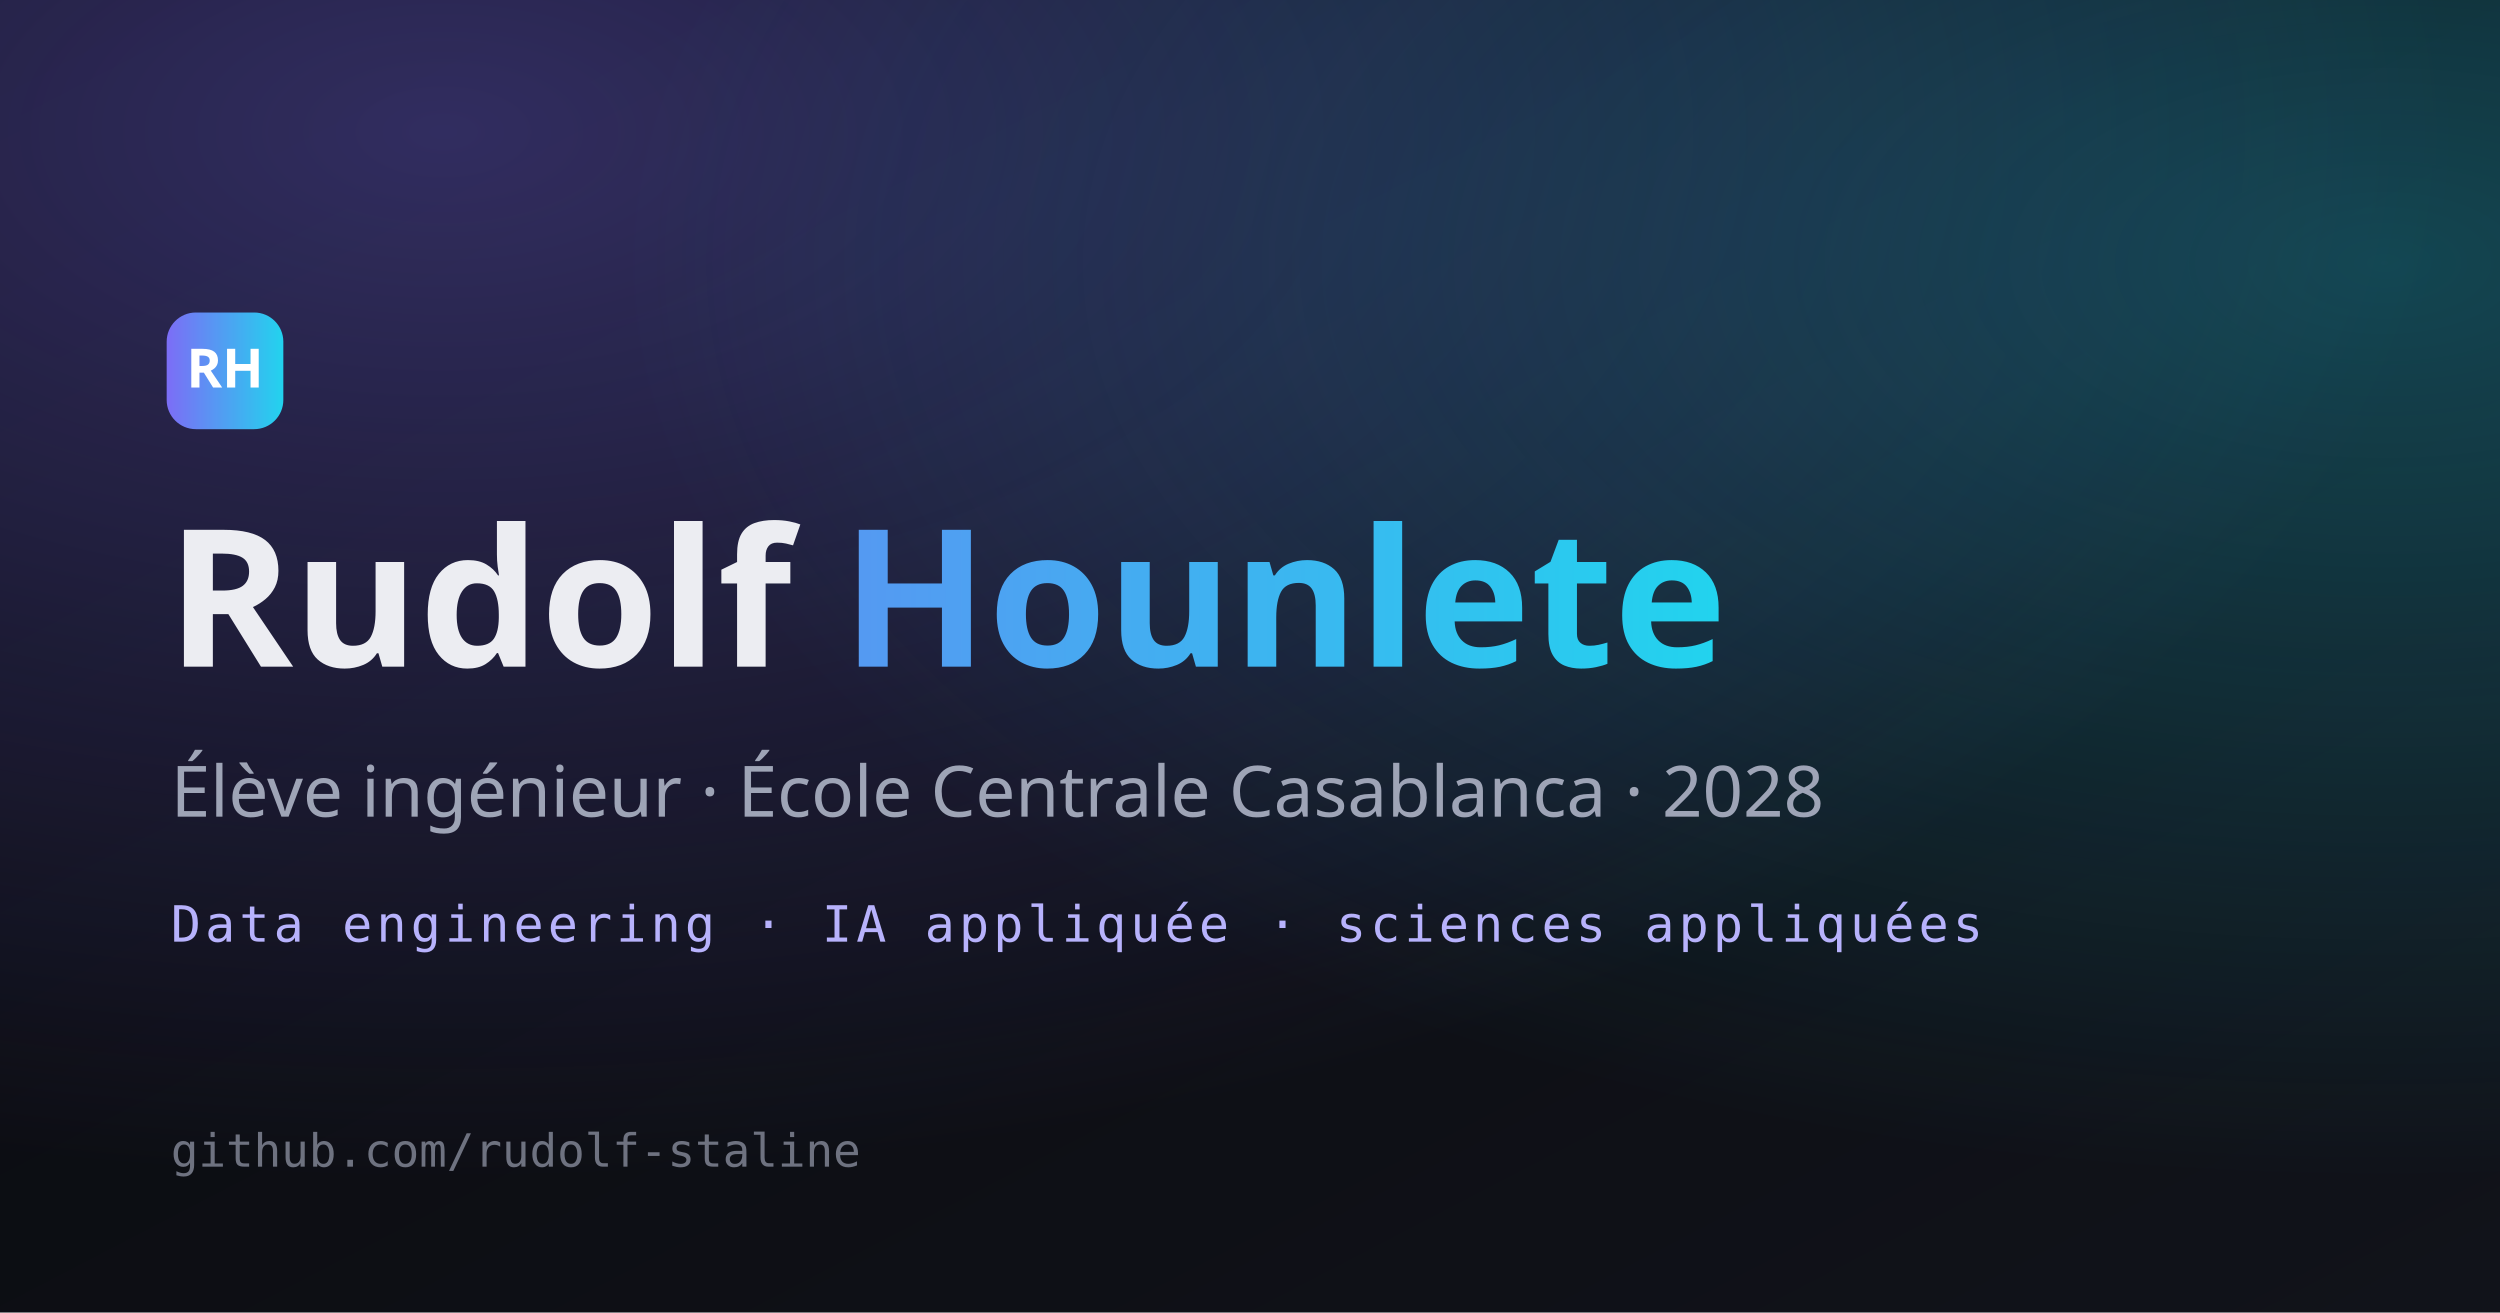
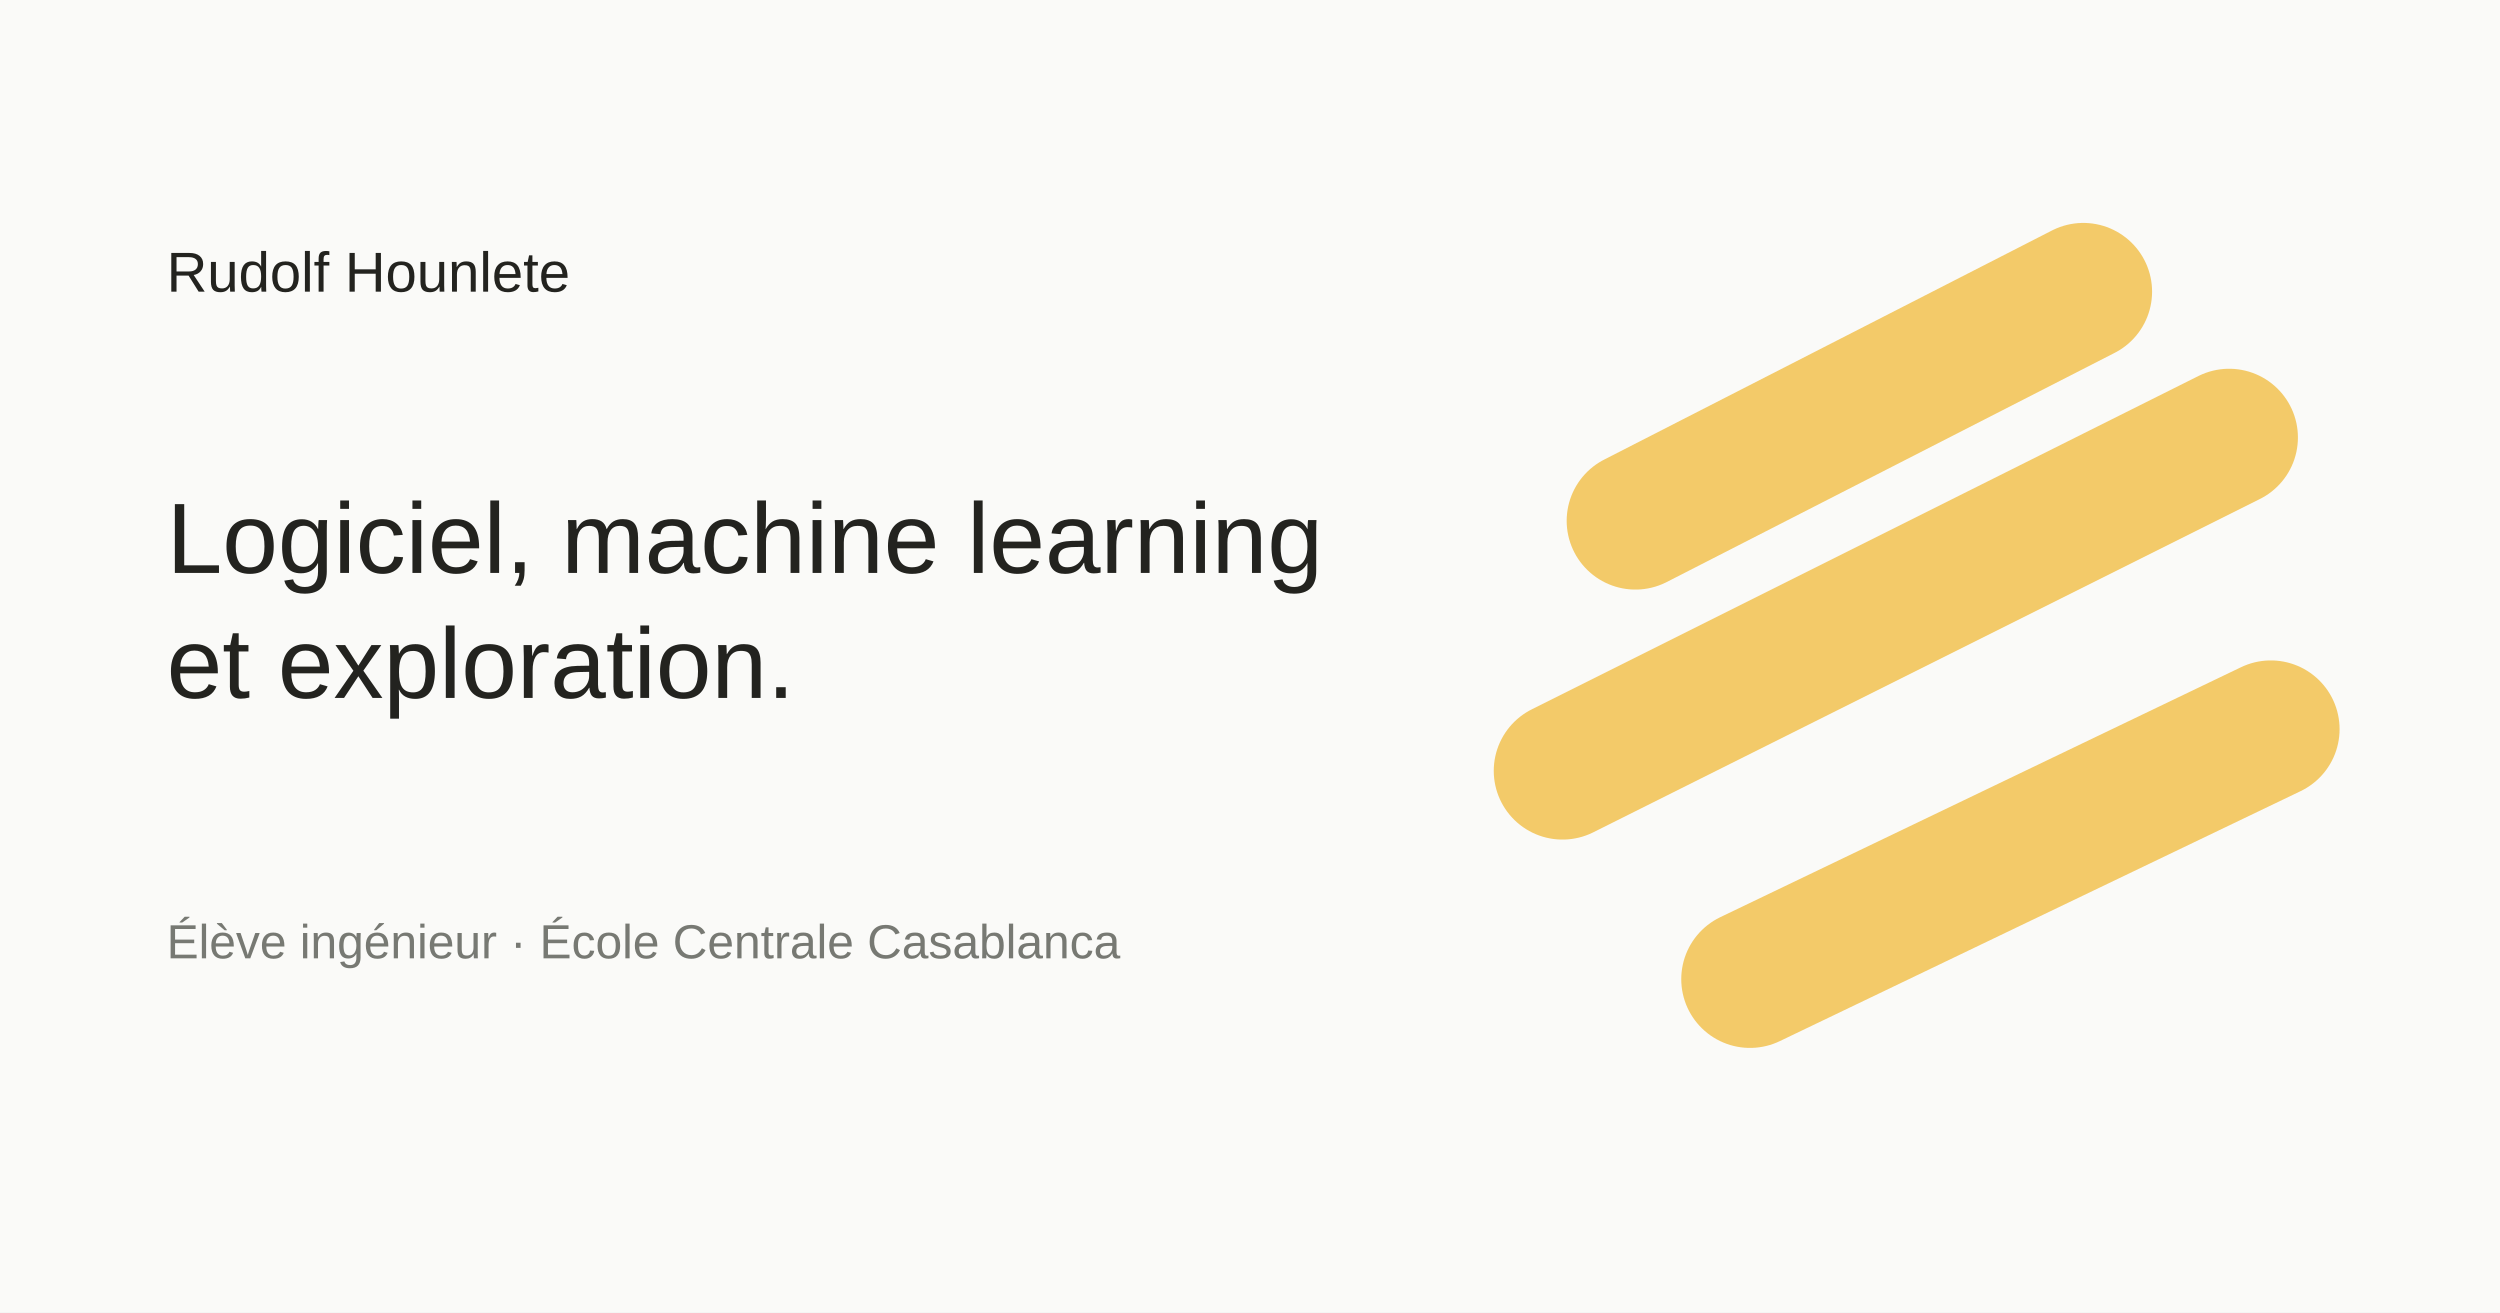
- <svg xmlns="http://www.w3.org/2000/svg" viewBox="0 0 1200 630" width="1200" height="630">
-   <defs>
-     <linearGradient id="bg" x1="0" y1="0" x2="1" y2="1">
-       <stop offset="0" stop-color="#08090d" />
-       <stop offset="1" stop-color="#11131a" />
-     </linearGradient>
-     <linearGradient id="grad" x1="0" y1="0" x2="1" y2="0">
-       <stop offset="0" stop-color="#7c6df6" />
-       <stop offset="1" stop-color="#22d3ee" />
-     </linearGradient>
-     <radialGradient id="glowA" cx="0.18" cy="0.1" r="0.8">
-       <stop offset="0" stop-color="#7c6df6" stop-opacity="0.35" />
-       <stop offset="1" stop-color="#7c6df6" stop-opacity="0" />
-     </radialGradient>
-     <radialGradient id="glowB" cx="0.95" cy="0.2" r="0.7">
-       <stop offset="0" stop-color="#22d3ee" stop-opacity="0.28" />
-       <stop offset="1" stop-color="#22d3ee" stop-opacity="0" />
-     </radialGradient>
-   </defs>
-   <rect width="1200" height="630" fill="url(#bg)" />
-   <rect width="1200" height="630" fill="url(#glowA)" />
-   <rect width="1200" height="630" fill="url(#glowB)" />
-   <rect x="80" y="150" width="56" height="56" rx="14" fill="url(#grad)" />
-   <text x="108" y="186" font-family="'Space Grotesk', sans-serif" font-size="26" font-weight="700" fill="#ffffff" text-anchor="middle">RH</text>
-   <text x="80" y="320" font-family="'Space Grotesk', sans-serif" font-size="92" font-weight="700" fill="#ecedf2">Rudolf <tspan fill="url(#grad)">Hounlete</tspan>
-   </text>
-   <text x="82" y="392" font-family="'Space Grotesk', sans-serif" font-size="34" fill="#9ea4b6">Élève ingénieur · École Centrale Casablanca · 2028</text>
-   <text x="82" y="452" font-family="'JetBrains Mono', monospace" font-size="24" letter-spacing="2" fill="#b7b2fc">Data engineering · IA appliquée · sciences appliquées</text>
-   <text x="82" y="560" font-family="'JetBrains Mono', monospace" font-size="22" fill="#6e7280">github.com/rudolf-staline</text>
+ <svg xmlns="http://www.w3.org/2000/svg" width="1200" height="630" viewBox="0 0 1200 630">
+   <rect width="1200" height="630" fill="#fafaf8" />
+   <g stroke="#f3ca69" stroke-width="66" stroke-linecap="round">
+     <path d="M785 250L1000 140" />
+     <path d="M750 370L1070 210" />
+     <path d="M840 470L1090 350" />
+   </g>
+   <g fill="#23231f" font-family="Arial,sans-serif">
+     <text x="80" y="140" font-size="27">Rudolf Hounlete</text>
+     <text x="80" y="275" font-size="48">Logiciel, machine learning</text>
+     <text x="80" y="335" font-size="48">et exploration.</text>
+     <text x="80" y="460" font-size="23" fill="#777973">Élève ingénieur · École Centrale Casablanca</text>
+   </g>
</svg>
